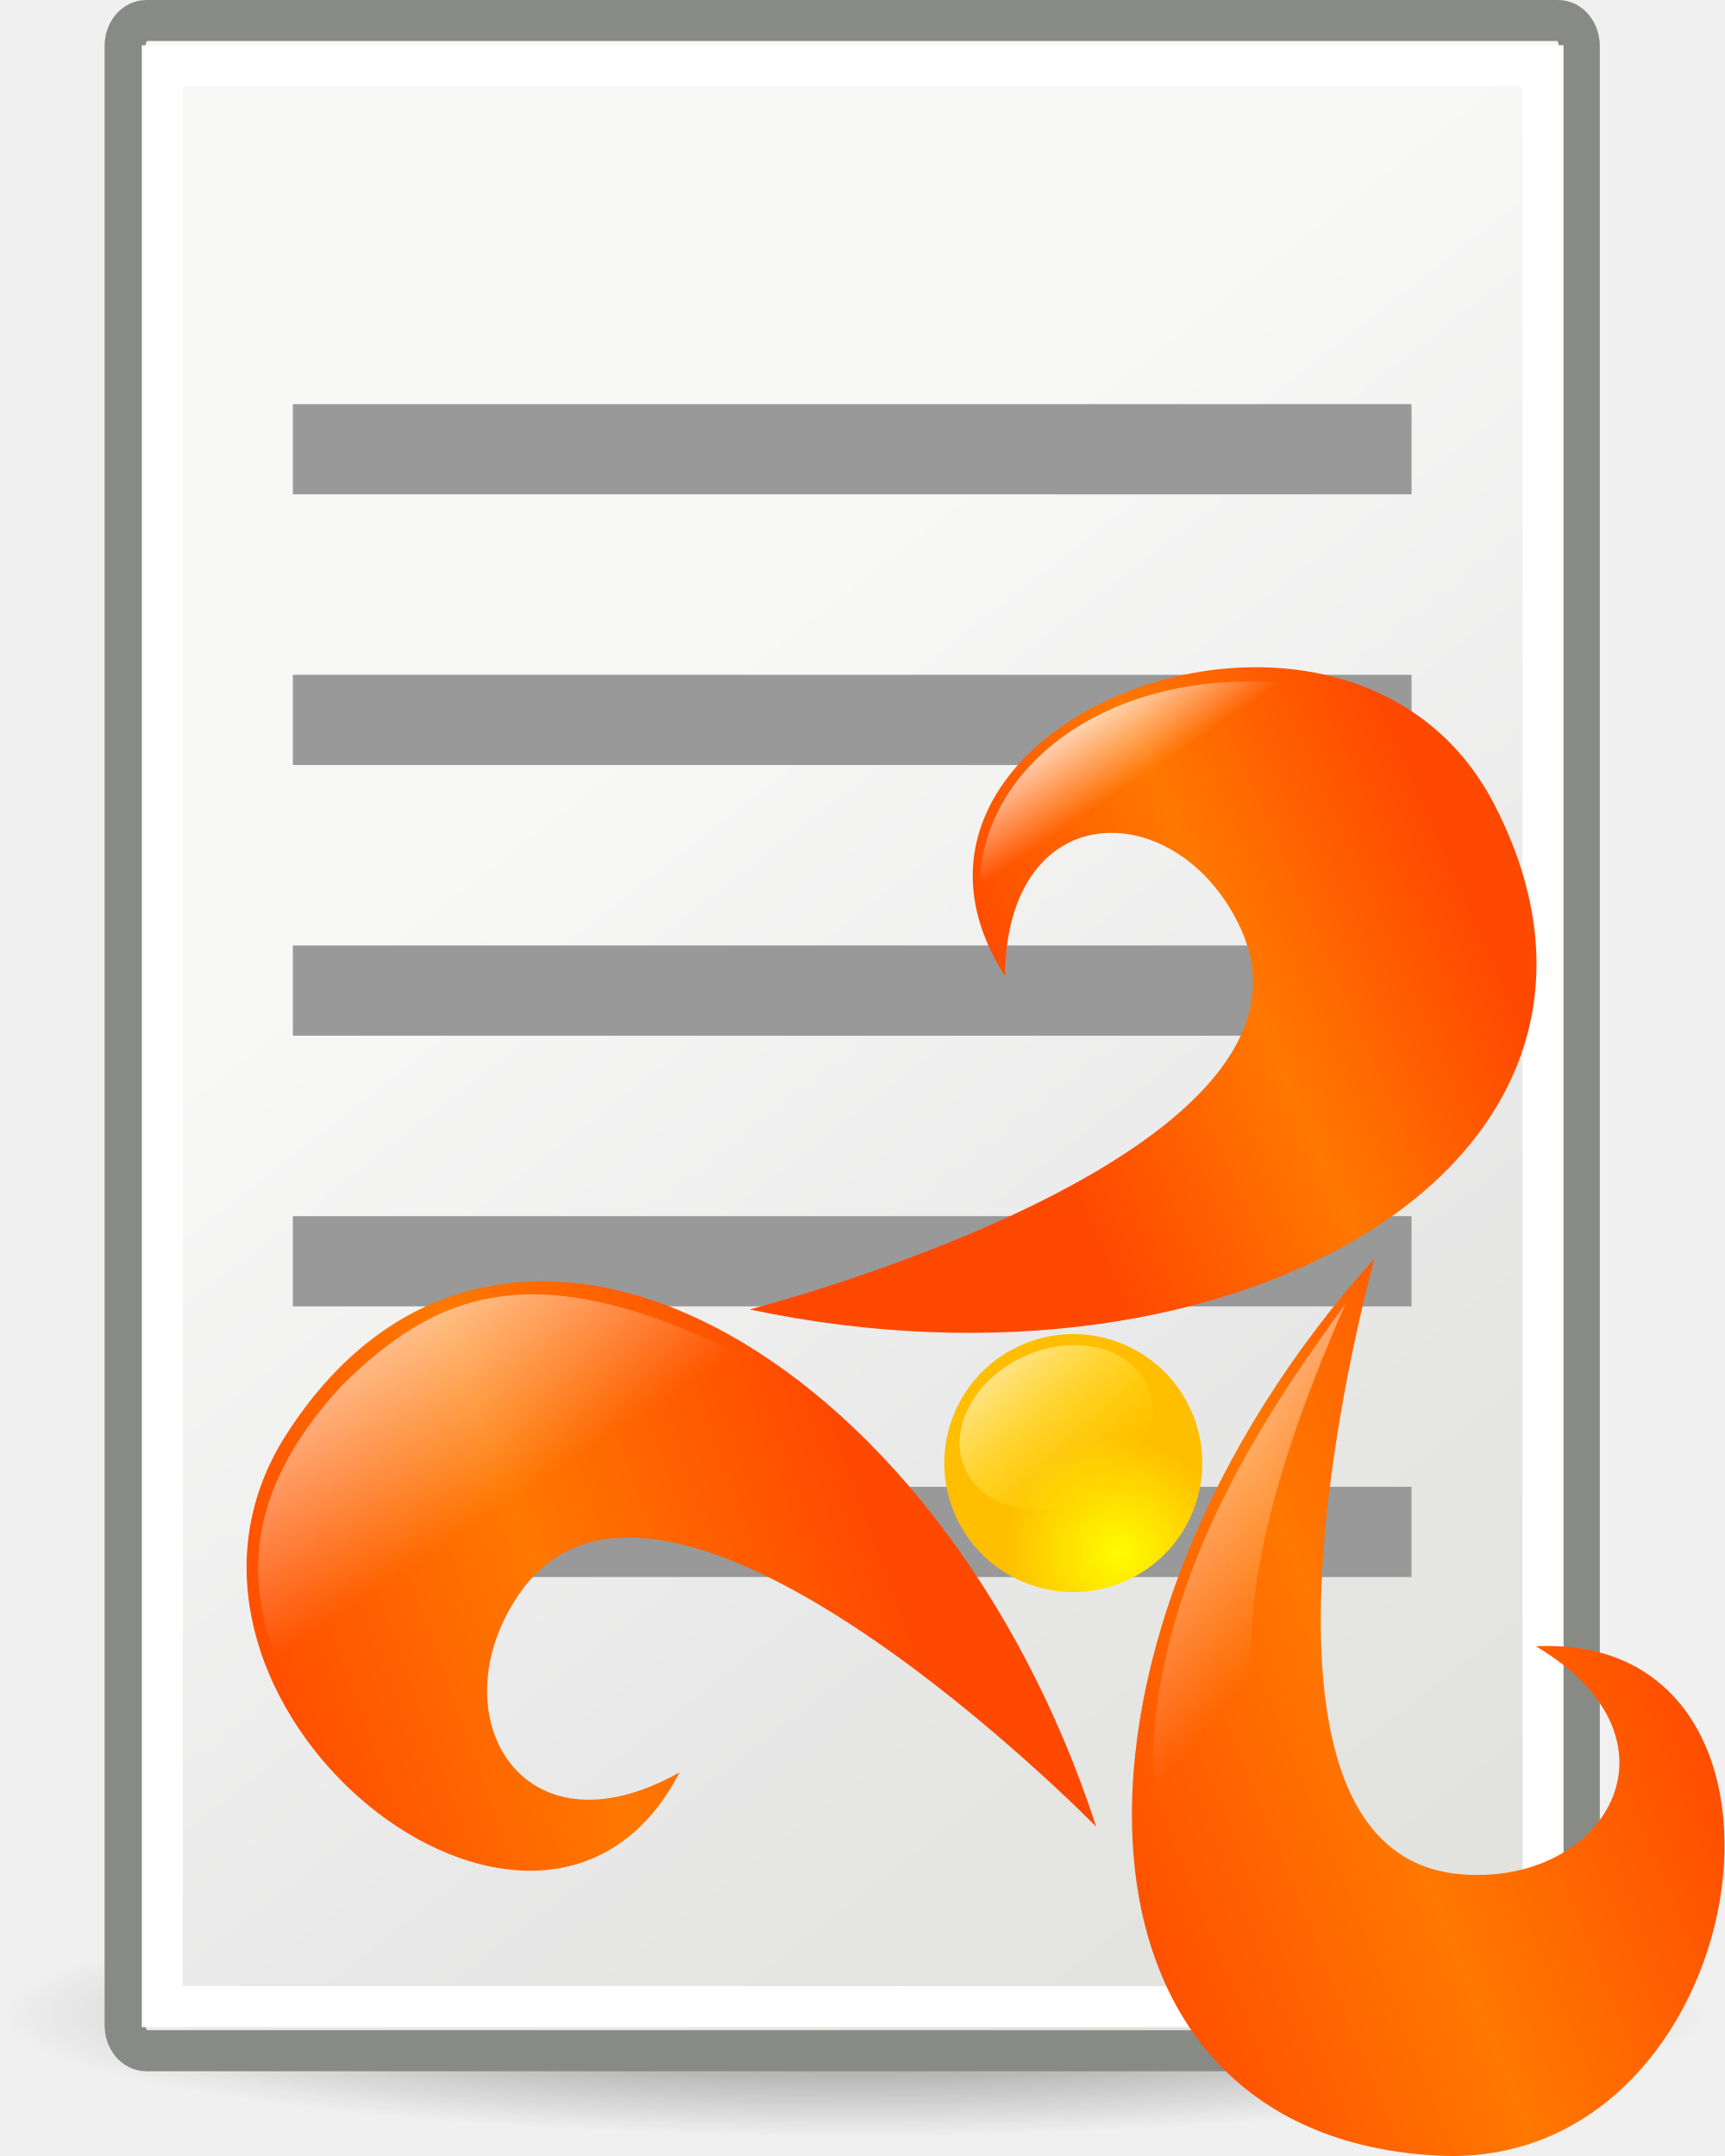
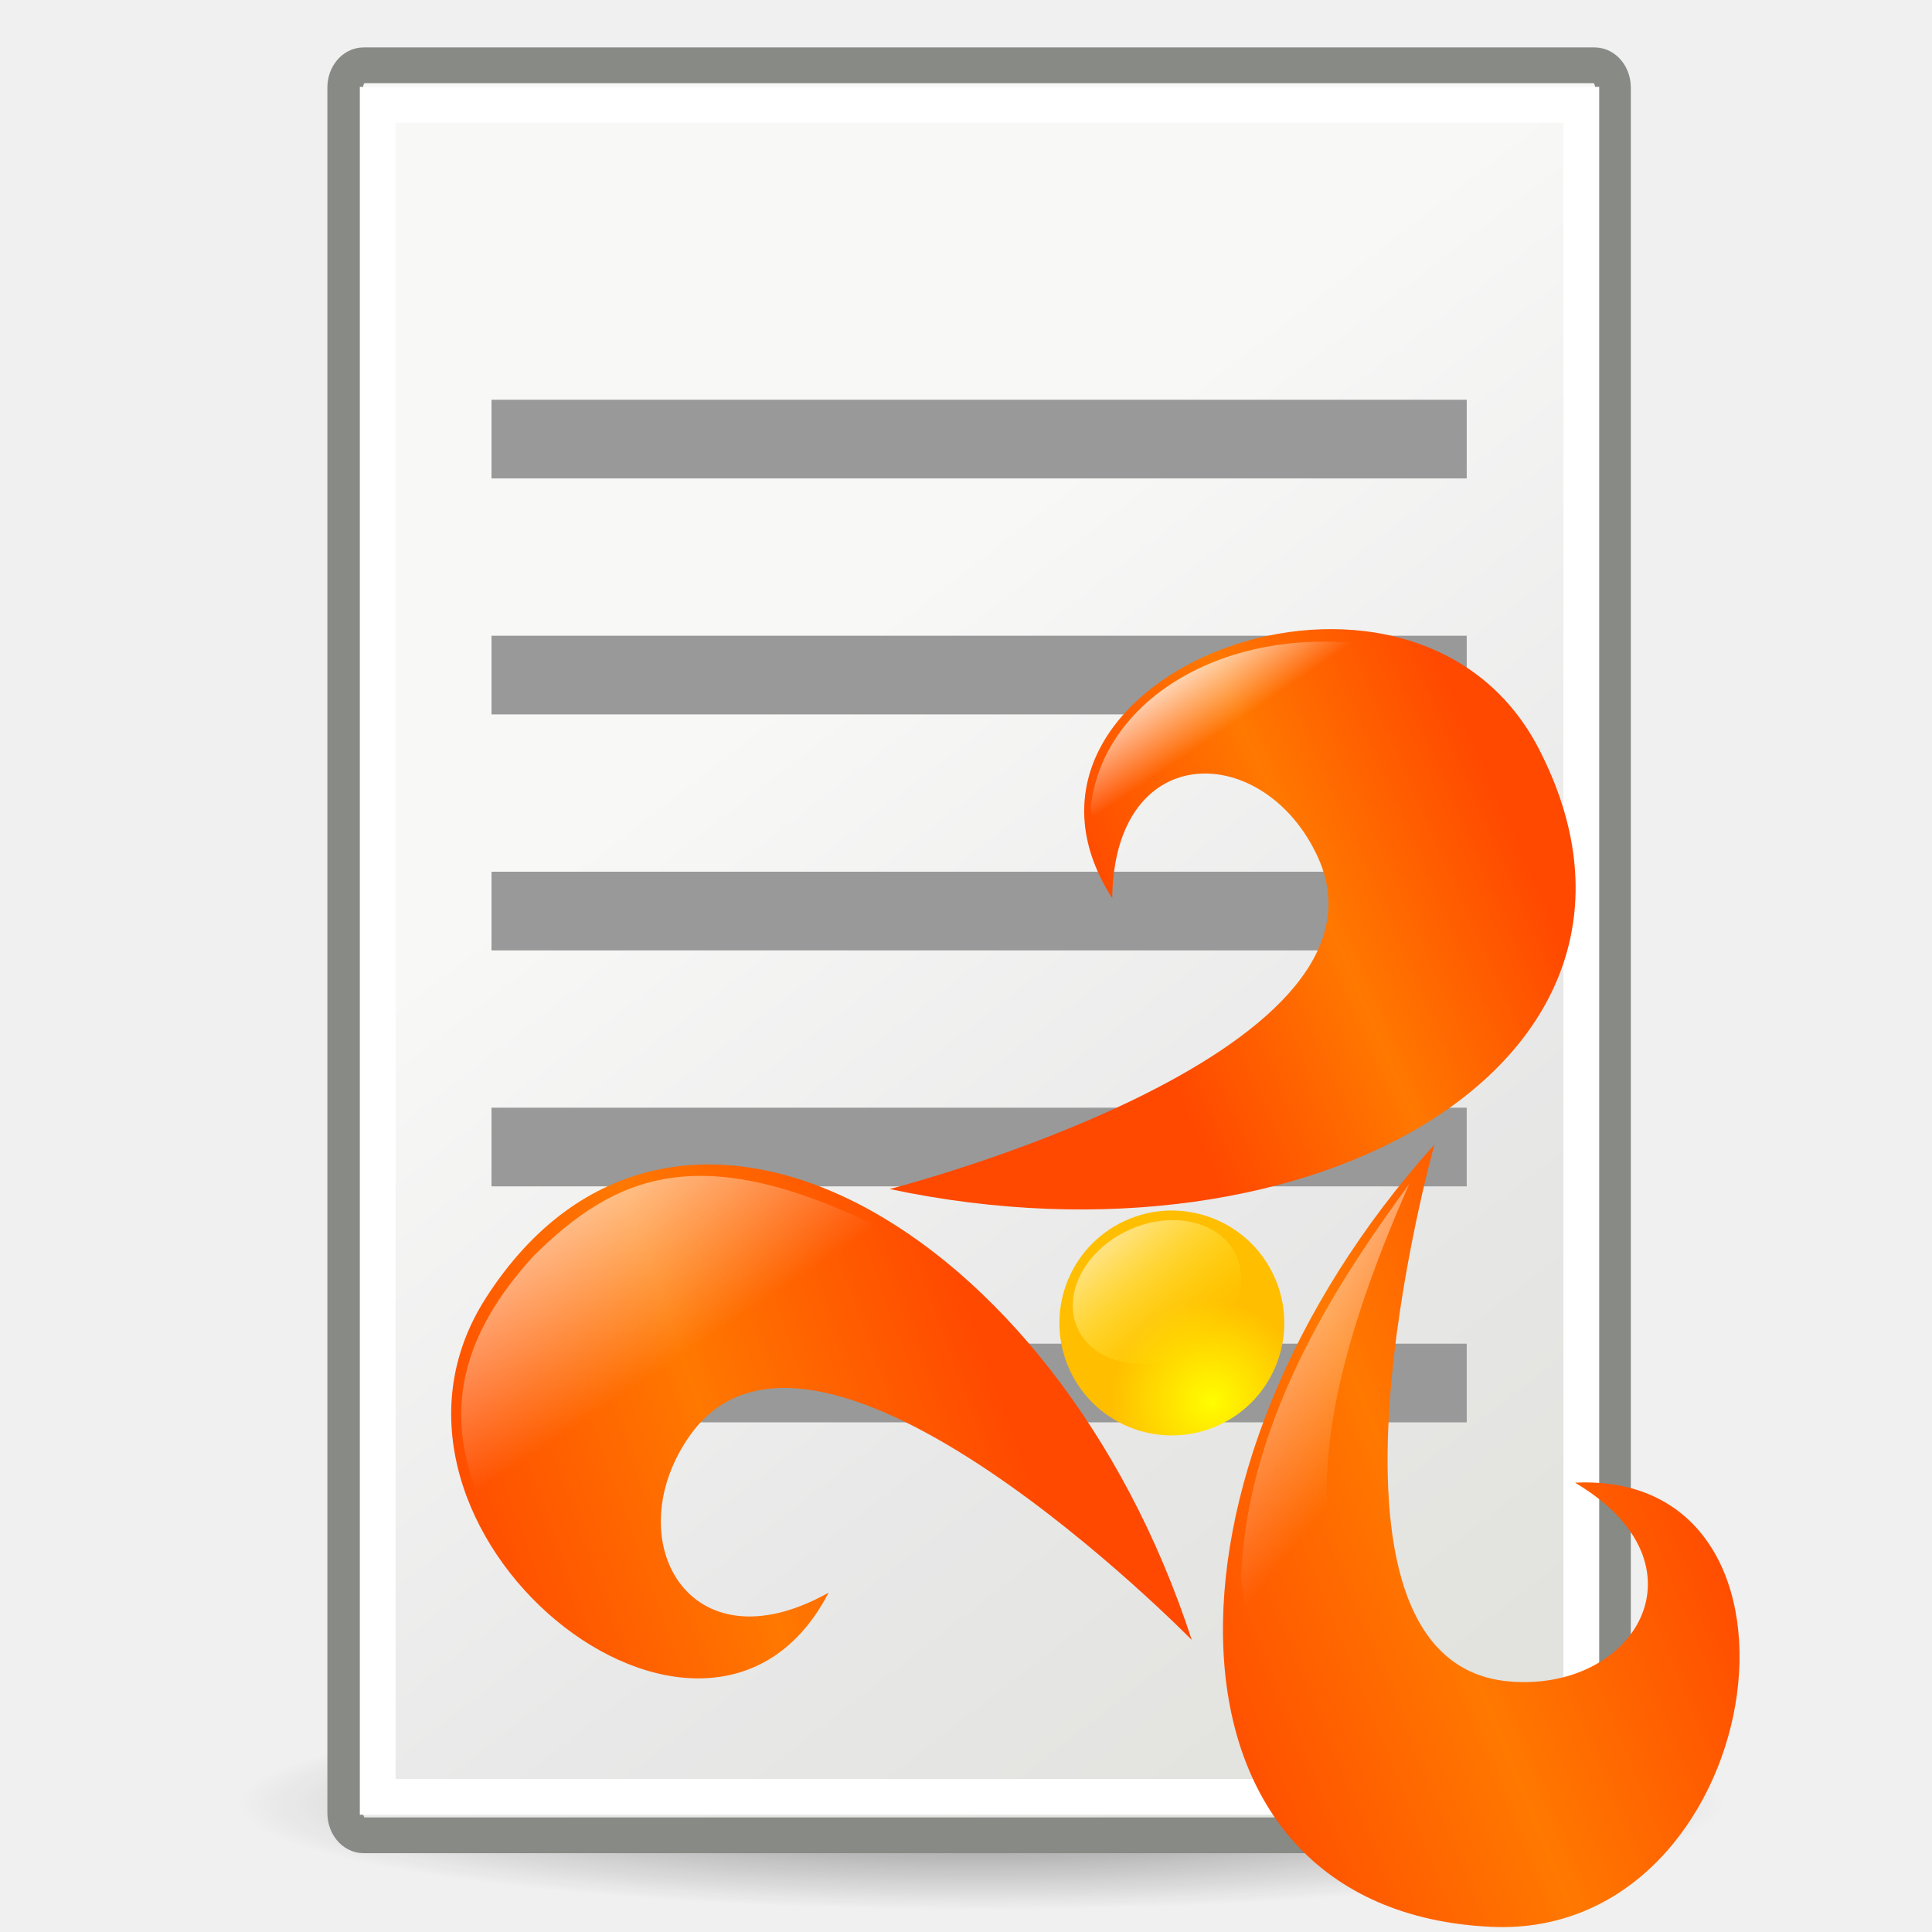
- <svg xmlns="http://www.w3.org/2000/svg" xmlns:xlink="http://www.w3.org/1999/xlink" width="38.223" height="47.791" id="svg4198" version="1.1">
+ <svg xmlns="http://www.w3.org/2000/svg" xmlns:xlink="http://www.w3.org/1999/xlink" width="92" height="92" id="svg4198" version="1.1">
  <defs id="defs4200">
    <linearGradient id="linearGradient3558">
      <stop style="stop-color:#000000;stop-opacity:1;" offset="0" id="stop3560" />
      <stop style="stop-color:#000000;stop-opacity:0;" offset="1" id="stop3562" />
    </linearGradient>
-     <radialGradient xlink:href="#linearGradient3558" id="radialGradient3564" cx="22.571" cy="30.857" fx="22.571" fy="30.857" r="15.571" gradientTransform="matrix(1.216901,0,0,0.1735168,-7.37103,40.34768)" gradientUnits="userSpaceOnUse" />
+     <radialGradient xlink:href="#linearGradient3558" id="radialGradient3564" cx="22.571" cy="30.857" fx="22.571" fy="30.857" r="15.571" gradientTransform="matrix(2.279137,0,0,0.3249801,-3.558308,32.70707)" gradientUnits="userSpaceOnUse" />
    <linearGradient id="linearGradient15218">
      <stop style="stop-color:#f8f8f7;stop-opacity:1;" offset="0" id="stop15220" />
      <stop id="stop2269" offset="0.599" style="stop-color:#e8e8e8;stop-opacity:1;" />
      <stop style="stop-color:#e2e2de;stop-opacity:1;" offset="1" id="stop15222" />
    </linearGradient>
    <linearGradient xlink:href="#linearGradient15218" id="linearGradient15224" x1="22.308" y1="18.992" x2="35.785" y2="39.498" gradientUnits="userSpaceOnUse" gradientTransform="matrix(1.060837,0,0,0.987595,4.641161,4.108291)" />
    <linearGradient id="linearGradient2259">
      <stop style="stop-color:#ffffff;stop-opacity:1;" offset="0" id="stop2261" />
      <stop style="stop-color:#ffffff;stop-opacity:0;" offset="1" id="stop2263" />
    </linearGradient>
    <linearGradient xlink:href="#linearGradient2259" id="linearGradient2265" x1="26.076" y1="26.697" x2="30.811" y2="42.007" gradientUnits="userSpaceOnUse" gradientTransform="matrix(0.993566,0,0,1,6.219859,4.033411)" />
    <linearGradient id="linearGradient2216">
      <stop style="stop-color:#000000;stop-opacity:1;" offset="0" id="stop2218" />
      <stop style="stop-color:#000000;stop-opacity:0;" offset="1" id="stop2220" />
    </linearGradient>
    <linearGradient xlink:href="#linearGradient2216" id="linearGradient2222" x1="36.812" y1="39.156" x2="39.062" y2="42.062" gradientUnits="userSpaceOnUse" gradientTransform="translate(6.161836,4.033411)" />
    <linearGradient id="linearGradient2224">
      <stop style="stop-color:#7c7c7c;stop-opacity:1;" offset="0" id="stop2226" />
      <stop style="stop-color:#b8b8b8;stop-opacity:1;" offset="1" id="stop2228" />
    </linearGradient>
-     <linearGradient xlink:href="#linearGradient15218" id="linearGradient2240" gradientUnits="userSpaceOnUse" gradientTransform="matrix(1.109759,0,0,1.235378,-6.594557,-6.577189)" x1="20.794" y1="18.379" x2="35.596" y2="39.6" />
+     <linearGradient xlink:href="#linearGradient15218" id="linearGradient2240" gradientUnits="userSpaceOnUse" gradientTransform="matrix(2.078472,0,0,2.313743,-2.104049,-55.17865)" x1="20.794" y1="18.379" x2="35.596" y2="39.6" />
    <linearGradient xlink:href="#linearGradient5492" id="linearGradient5588" gradientUnits="userSpaceOnUse" gradientTransform="scale(0.812474,1.230809)" x1="767.733" y1="344.872" x2="482.345" y2="521.697" />
    <linearGradient id="linearGradient5492">
      <stop style="stop-color:#ff4800;stop-opacity:1;" offset="0" id="stop5494" />
      <stop style="stop-color:#ff7800;stop-opacity:1;" offset="0.5" id="stop5500" />
      <stop style="stop-color:#ff4800;stop-opacity:1;" offset="1" id="stop5496" />
    </linearGradient>
    <linearGradient xlink:href="#linearGradient5492" id="linearGradient5590" gradientUnits="userSpaceOnUse" gradientTransform="scale(1.200413,0.833047)" x1="249.588" y1="533.232" x2="10.723" y2="593.178" />
    <linearGradient xlink:href="#linearGradient5492" id="linearGradient5592" gradientUnits="userSpaceOnUse" gradientTransform="matrix(1.087208,0,0,0.919788,0,1)" x1="488.358" y1="140.199" x2="306.381" y2="207.848" />
    <linearGradient xlink:href="#linearGradient2259" id="linearGradient5594" gradientUnits="userSpaceOnUse" gradientTransform="matrix(-0.298367,1.091513,0.852463,0.233022,85.1379,-65.66859)" x1="351.739" y1="58.472" x2="472.004" y2="166.002" />
    <linearGradient xlink:href="#linearGradient2259" id="linearGradient5596" gradientUnits="userSpaceOnUse" gradientTransform="matrix(-0.298367,1.091513,0.852463,0.233022,83.73086,-68.6094)" x1="77.225" y1="377.469" x2="112.664" y2="409.633" />
    <linearGradient xlink:href="#linearGradient2259" id="linearGradient5598" gradientUnits="userSpaceOnUse" gradientTransform="matrix(-0.298367,1.091513,0.852463,0.233022,0,0)" x1="242.142" y1="516.388" x2="325.461" y2="667.11" />
    <radialGradient xlink:href="#linearGradient1452" id="radialGradient5600" gradientUnits="userSpaceOnUse" spreadMethod="pad" cx="388.461" cy="802.329" fx="392.874" fy="811.156" r="291.426" />
    <linearGradient id="linearGradient1452">
      <stop style="stop-color:#fffd00;stop-opacity:1;" offset="0" id="stop1453" />
      <stop style="stop-color:#ffbe00;stop-opacity:1;" offset="1" id="stop1454" />
    </linearGradient>
    <linearGradient xlink:href="#linearGradient1634" id="linearGradient5602" gradientUnits="userSpaceOnUse" gradientTransform="scale(1.012508,0.987647)" x1="363.943" y1="709.363" x2="222.602" y2="323.442" />
    <linearGradient id="linearGradient1634">
      <stop style="stop-color:#fffd00;stop-opacity:0;" offset="0" id="stop1635" />
      <stop style="stop-color:#ffffff;stop-opacity:1;" offset="1" id="stop1636" />
    </linearGradient>
  </defs>
-   <g id="layer1" transform="translate(-1.147276,-1.042336)">
-     <ellipse style="color:#000000;display:inline;overflow:visible;visibility:visible;opacity:0.474;fill:url(#radialGradient3564);fill-opacity:1;fill-rule:nonzero;stroke:none;stroke-width:1;stroke-linecap:round;stroke-linejoin:round;stroke-miterlimit:4;stroke-dasharray:none;stroke-dashoffset:0;stroke-opacity:1;marker:none;marker-start:none;marker-mid:none;marker-end:none" id="path3556" cx="20.096" cy="45.702" rx="18.949" ry="2.702" />
-     <rect style="opacity:1;fill:url(#linearGradient2240);fill-opacity:1;fill-rule:evenodd;stroke:#888a85;stroke-width:0.909;stroke-linecap:butt;stroke-linejoin:miter;stroke-miterlimit:4;stroke-dasharray:none;stroke-dashoffset:0;stroke-opacity:1" id="rect4238" width="32.231" height="45.003" x="3.92" y="1.497" rx="0.468" ry="0.567" />
-     <rect style="color:#000000;display:inline;overflow:visible;visibility:visible;opacity:1;fill:#999999;fill-opacity:1;fill-rule:evenodd;stroke:none;stroke-width:1;stroke-linecap:butt;stroke-linejoin:miter;stroke-miterlimit:4;stroke-dasharray:none;stroke-dashoffset:0;stroke-opacity:1;marker:none;marker-start:none;marker-mid:none;marker-end:none" id="rect4248" width="24.795" height="2" x="-32.433" y="10" transform="scale(-1,1)" />
-     <rect y="16" x="-32.433" height="2" width="24.795" id="rect4250" style="color:#000000;display:inline;overflow:visible;visibility:visible;opacity:1;fill:#999999;fill-opacity:1;fill-rule:evenodd;stroke:none;stroke-width:1;stroke-linecap:butt;stroke-linejoin:miter;stroke-miterlimit:4;stroke-dasharray:none;stroke-dashoffset:0;stroke-opacity:1;marker:none;marker-start:none;marker-mid:none;marker-end:none" transform="scale(-1,1)" />
-     <rect style="color:#000000;display:inline;overflow:visible;visibility:visible;opacity:1;fill:#999999;fill-opacity:1;fill-rule:evenodd;stroke:none;stroke-width:1;stroke-linecap:butt;stroke-linejoin:miter;stroke-miterlimit:4;stroke-dasharray:none;stroke-dashoffset:0;stroke-opacity:1;marker:none;marker-start:none;marker-mid:none;marker-end:none" id="rect4252" width="24.795" height="2" x="-32.433" y="22" transform="scale(-1,1)" />
-     <rect y="28" x="-32.433" height="2" width="24.795" id="rect4254" style="color:#000000;display:inline;overflow:visible;visibility:visible;opacity:1;fill:#999999;fill-opacity:1;fill-rule:evenodd;stroke:none;stroke-width:1;stroke-linecap:butt;stroke-linejoin:miter;stroke-miterlimit:4;stroke-dasharray:none;stroke-dashoffset:0;stroke-opacity:1;marker:none;marker-start:none;marker-mid:none;marker-end:none" transform="scale(-1,1)" />
-     <rect style="color:#000000;display:inline;overflow:visible;visibility:visible;opacity:1;fill:#999999;fill-opacity:1;fill-rule:evenodd;stroke:none;stroke-width:1;stroke-linecap:butt;stroke-linejoin:miter;stroke-miterlimit:4;stroke-dasharray:none;stroke-dashoffset:0;stroke-opacity:1;marker:none;marker-start:none;marker-mid:none;marker-end:none" id="rect4256" width="24.795" height="2" x="-32.433" y="34" transform="scale(-1,1)" />
-     <rect style="opacity:1;fill:none;fill-opacity:1;fill-rule:evenodd;stroke:#ffffff;stroke-width:0.909;stroke-linecap:butt;stroke-linejoin:miter;stroke-miterlimit:4;stroke-dasharray:none;stroke-dashoffset:0;stroke-opacity:1" id="rect2245" width="30.602" height="43.022" x="4.745" y="2.5" rx="0" ry="0" />
-     <g id="g5564" transform="matrix(0.05197439,0,0,0.05197439,4.783718,11.09909)">
+   <g id="layer1" transform="translate(-1.147276,43.16661)">
+     <ellipse style="color:#000000;display:inline;overflow:visible;visibility:visible;opacity:0.474;fill:url(#radialGradient3564);fill-opacity:1;fill-rule:nonzero;stroke:none;stroke-width:1;stroke-linecap:round;stroke-linejoin:round;stroke-miterlimit:4;stroke-dasharray:none;stroke-dashoffset:0;stroke-opacity:1;marker:none;marker-start:none;marker-mid:none;marker-end:none" id="path3556" cx="47.885" cy="42.735" rx="35.489" ry="5.06" />
+     <rect style="opacity:1;fill:url(#linearGradient2240);fill-opacity:1;fill-rule:evenodd;stroke:#888a85;stroke-width:1.703;stroke-linecap:butt;stroke-linejoin:miter;stroke-miterlimit:4;stroke-dasharray:none;stroke-dashoffset:0;stroke-opacity:1" id="rect4238" width="60.366" height="84.286" x="17.588" y="-40.057" rx="0.877" ry="1.061" />
+     <rect style="color:#000000;display:inline;overflow:visible;visibility:visible;opacity:1;fill:#999999;fill-opacity:1;fill-rule:evenodd;stroke:none;stroke-width:1;stroke-linecap:butt;stroke-linejoin:miter;stroke-miterlimit:4;stroke-dasharray:none;stroke-dashoffset:0;stroke-opacity:1;marker:none;marker-start:none;marker-mid:none;marker-end:none" id="rect4248" width="46.439" height="3.746" x="-70.991" y="-24.131" transform="scale(-1,1)" />
+     <rect y="-12.894" x="-70.991" height="3.746" width="46.439" id="rect4250" style="color:#000000;display:inline;overflow:visible;visibility:visible;opacity:1;fill:#999999;fill-opacity:1;fill-rule:evenodd;stroke:none;stroke-width:1;stroke-linecap:butt;stroke-linejoin:miter;stroke-miterlimit:4;stroke-dasharray:none;stroke-dashoffset:0;stroke-opacity:1;marker:none;marker-start:none;marker-mid:none;marker-end:none" transform="scale(-1,1)" />
+     <rect style="color:#000000;display:inline;overflow:visible;visibility:visible;opacity:1;fill:#999999;fill-opacity:1;fill-rule:evenodd;stroke:none;stroke-width:1;stroke-linecap:butt;stroke-linejoin:miter;stroke-miterlimit:4;stroke-dasharray:none;stroke-dashoffset:0;stroke-opacity:1;marker:none;marker-start:none;marker-mid:none;marker-end:none" id="rect4252" width="46.439" height="3.746" x="-70.991" y="-1.656" transform="scale(-1,1)" />
+     <rect y="9.581" x="-70.991" height="3.746" width="46.439" id="rect4254" style="color:#000000;display:inline;overflow:visible;visibility:visible;opacity:1;fill:#999999;fill-opacity:1;fill-rule:evenodd;stroke:none;stroke-width:1;stroke-linecap:butt;stroke-linejoin:miter;stroke-miterlimit:4;stroke-dasharray:none;stroke-dashoffset:0;stroke-opacity:1;marker:none;marker-start:none;marker-mid:none;marker-end:none" transform="scale(-1,1)" />
+     <rect style="color:#000000;display:inline;overflow:visible;visibility:visible;opacity:1;fill:#999999;fill-opacity:1;fill-rule:evenodd;stroke:none;stroke-width:1;stroke-linecap:butt;stroke-linejoin:miter;stroke-miterlimit:4;stroke-dasharray:none;stroke-dashoffset:0;stroke-opacity:1;marker:none;marker-start:none;marker-mid:none;marker-end:none" id="rect4256" width="46.439" height="3.746" x="-70.991" y="20.818" transform="scale(-1,1)" />
+     <rect style="opacity:1;fill:none;fill-opacity:1;fill-rule:evenodd;stroke:#ffffff;stroke-width:1.703;stroke-linecap:butt;stroke-linejoin:miter;stroke-miterlimit:4;stroke-dasharray:none;stroke-dashoffset:0;stroke-opacity:1" id="rect2245" width="57.315" height="80.577" x="19.133" y="-38.178" rx="0" ry="0" />
+     <g id="g5564" transform="matrix(0.09734299,0,0,0.09734299,19.20635,-22.0727)">
      <path style="fill:url(#linearGradient5588);fill-opacity:1;fill-rule:evenodd;stroke:none;stroke-width:0.42px;stroke-linecap:butt;stroke-linejoin:miter;stroke-opacity:1" d="m 516.189,343.186 c -143.279,159.301 -141.169,374.862 27.871,382.709 134.485,6.187 170.092,-223.365 40.909,-217.283 67.813,40.269 28.83,103.473 -33.542,97.099 -105.479,-11.248 -35.239,-262.525 -35.239,-262.525 z" id="path5566" />
      <path style="fill:url(#linearGradient5590);fill-opacity:1;fill-rule:evenodd;stroke:none;stroke-width:0.42px;stroke-linecap:butt;stroke-linejoin:miter;stroke-opacity:1" d="M 397.477,585.554 C 331.157,381.82 143.422,275.867 52.106,418.336 -20.495,531.711 160.5,677.322 219.824,562.406 c -68.78,38.593 -104.025,-26.769 -67.319,-77.598 62.48,-85.723 244.972,100.745 244.972,100.745 z" id="path5568" />
      <path style="fill:url(#linearGradient5592);fill-opacity:1;fill-rule:evenodd;stroke:none;stroke-width:0.42px;stroke-linecap:butt;stroke-linejoin:miter;stroke-opacity:0.392" d="M 249.694,364.971 C 459.293,409.404 644.919,299.796 567.194,149.48 505.309,29.919 288.709,113.859 358.567,222.693 359.535,143.831 433.762,145.989 459.428,203.191 502.426,300.163 249.694,364.971 249.694,364.971 Z" id="path5570" />
      <path style="fill:url(#linearGradient5594);fill-opacity:1;fill-rule:evenodd;stroke:none;stroke-width:1px;stroke-linecap:butt;stroke-linejoin:miter;stroke-opacity:1" d="M 245.393,384.047 C 157.889,340.909 116.292,357.197 75.391,397.829 42.537,433.964 20.868,480.596 64.878,544.75 98.622,589.719 299.644,415.097 245.393,384.047 Z" id="path5572" />
      <path style="fill:url(#linearGradient5596);fill-opacity:1;fill-rule:evenodd;stroke:none;stroke-width:1px;stroke-linecap:butt;stroke-linejoin:miter;stroke-opacity:1" d="m 514.085,105.296 c -82.439,-25.593 -158.969,12.466 -165.966,72.355 -1.655,21.234 39.793,-35.263 68.903,-18.378 62.579,18.214 114.832,-0.175 97.063,-53.977 z" id="path5574" />
      <path style="fill:url(#linearGradient5598);fill-opacity:1;fill-rule:evenodd;stroke:none;stroke-width:1px;stroke-linecap:butt;stroke-linejoin:miter;stroke-opacity:1" d="m 512.289,630.945 c -35.726,-57.599 -84.758,-95.337 -8.377,-268.562 -30.41,41.934 -79.671,112.097 -82.295,193.395 6.222,48.018 27.696,86.9 90.672,75.167 z" id="path5576" />
      <circle r="331.014" cy="550.758" cx="384.047" style="fill:url(#radialGradient5600);fill-opacity:1;fill-rule:nonzero;stroke:none;stroke-width:1pt;stroke-linecap:butt;stroke-linejoin:miter;stroke-opacity:1" id="path5578" transform="matrix(0.150692,-0.07007242,0.07007242,0.150692,291.2707,374.4144)" />
      <ellipse ry="193.129" rx="197.99" cy="507.448" cx="375.65" style="opacity:0.822;fill:url(#linearGradient5602);fill-opacity:0.75;fill-rule:evenodd;stroke:none;stroke-width:1pt;stroke-linecap:butt;stroke-linejoin:miter;stroke-opacity:1" id="path5580" transform="matrix(0.195627,-0.09096745,0.07266856,0.156276,270.0942,370.2023)" />
    </g>
  </g>
</svg>
